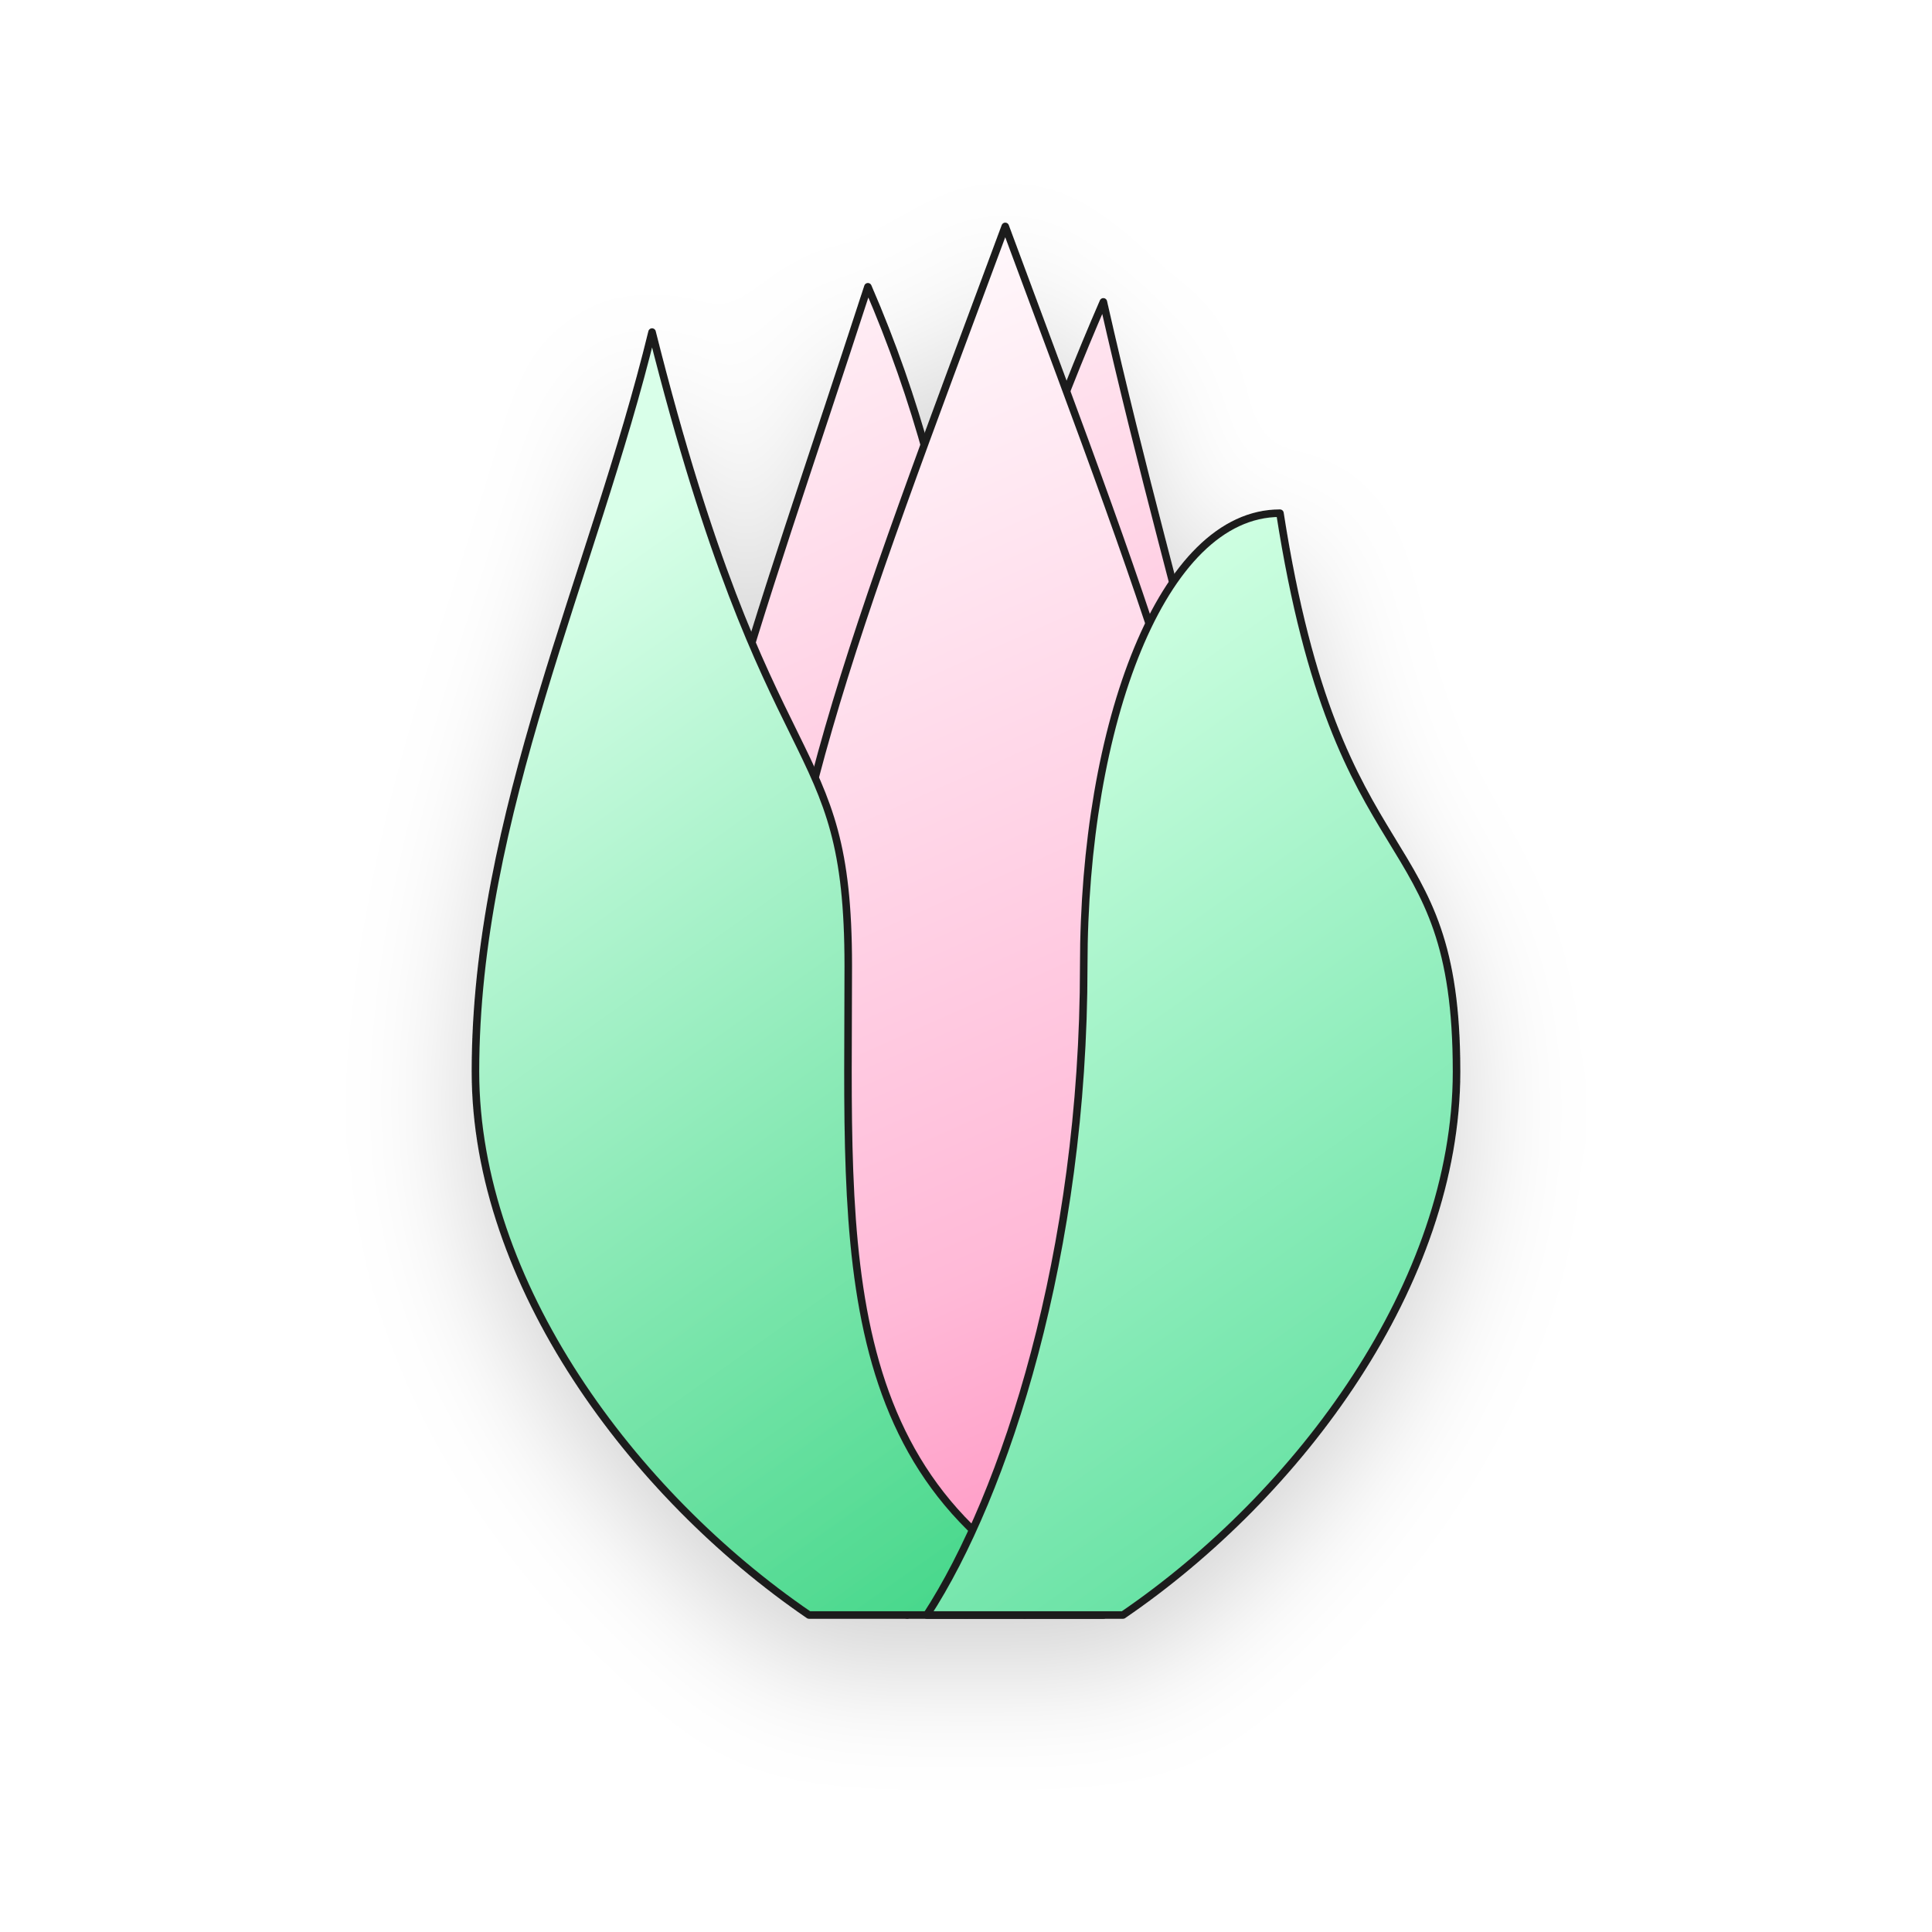
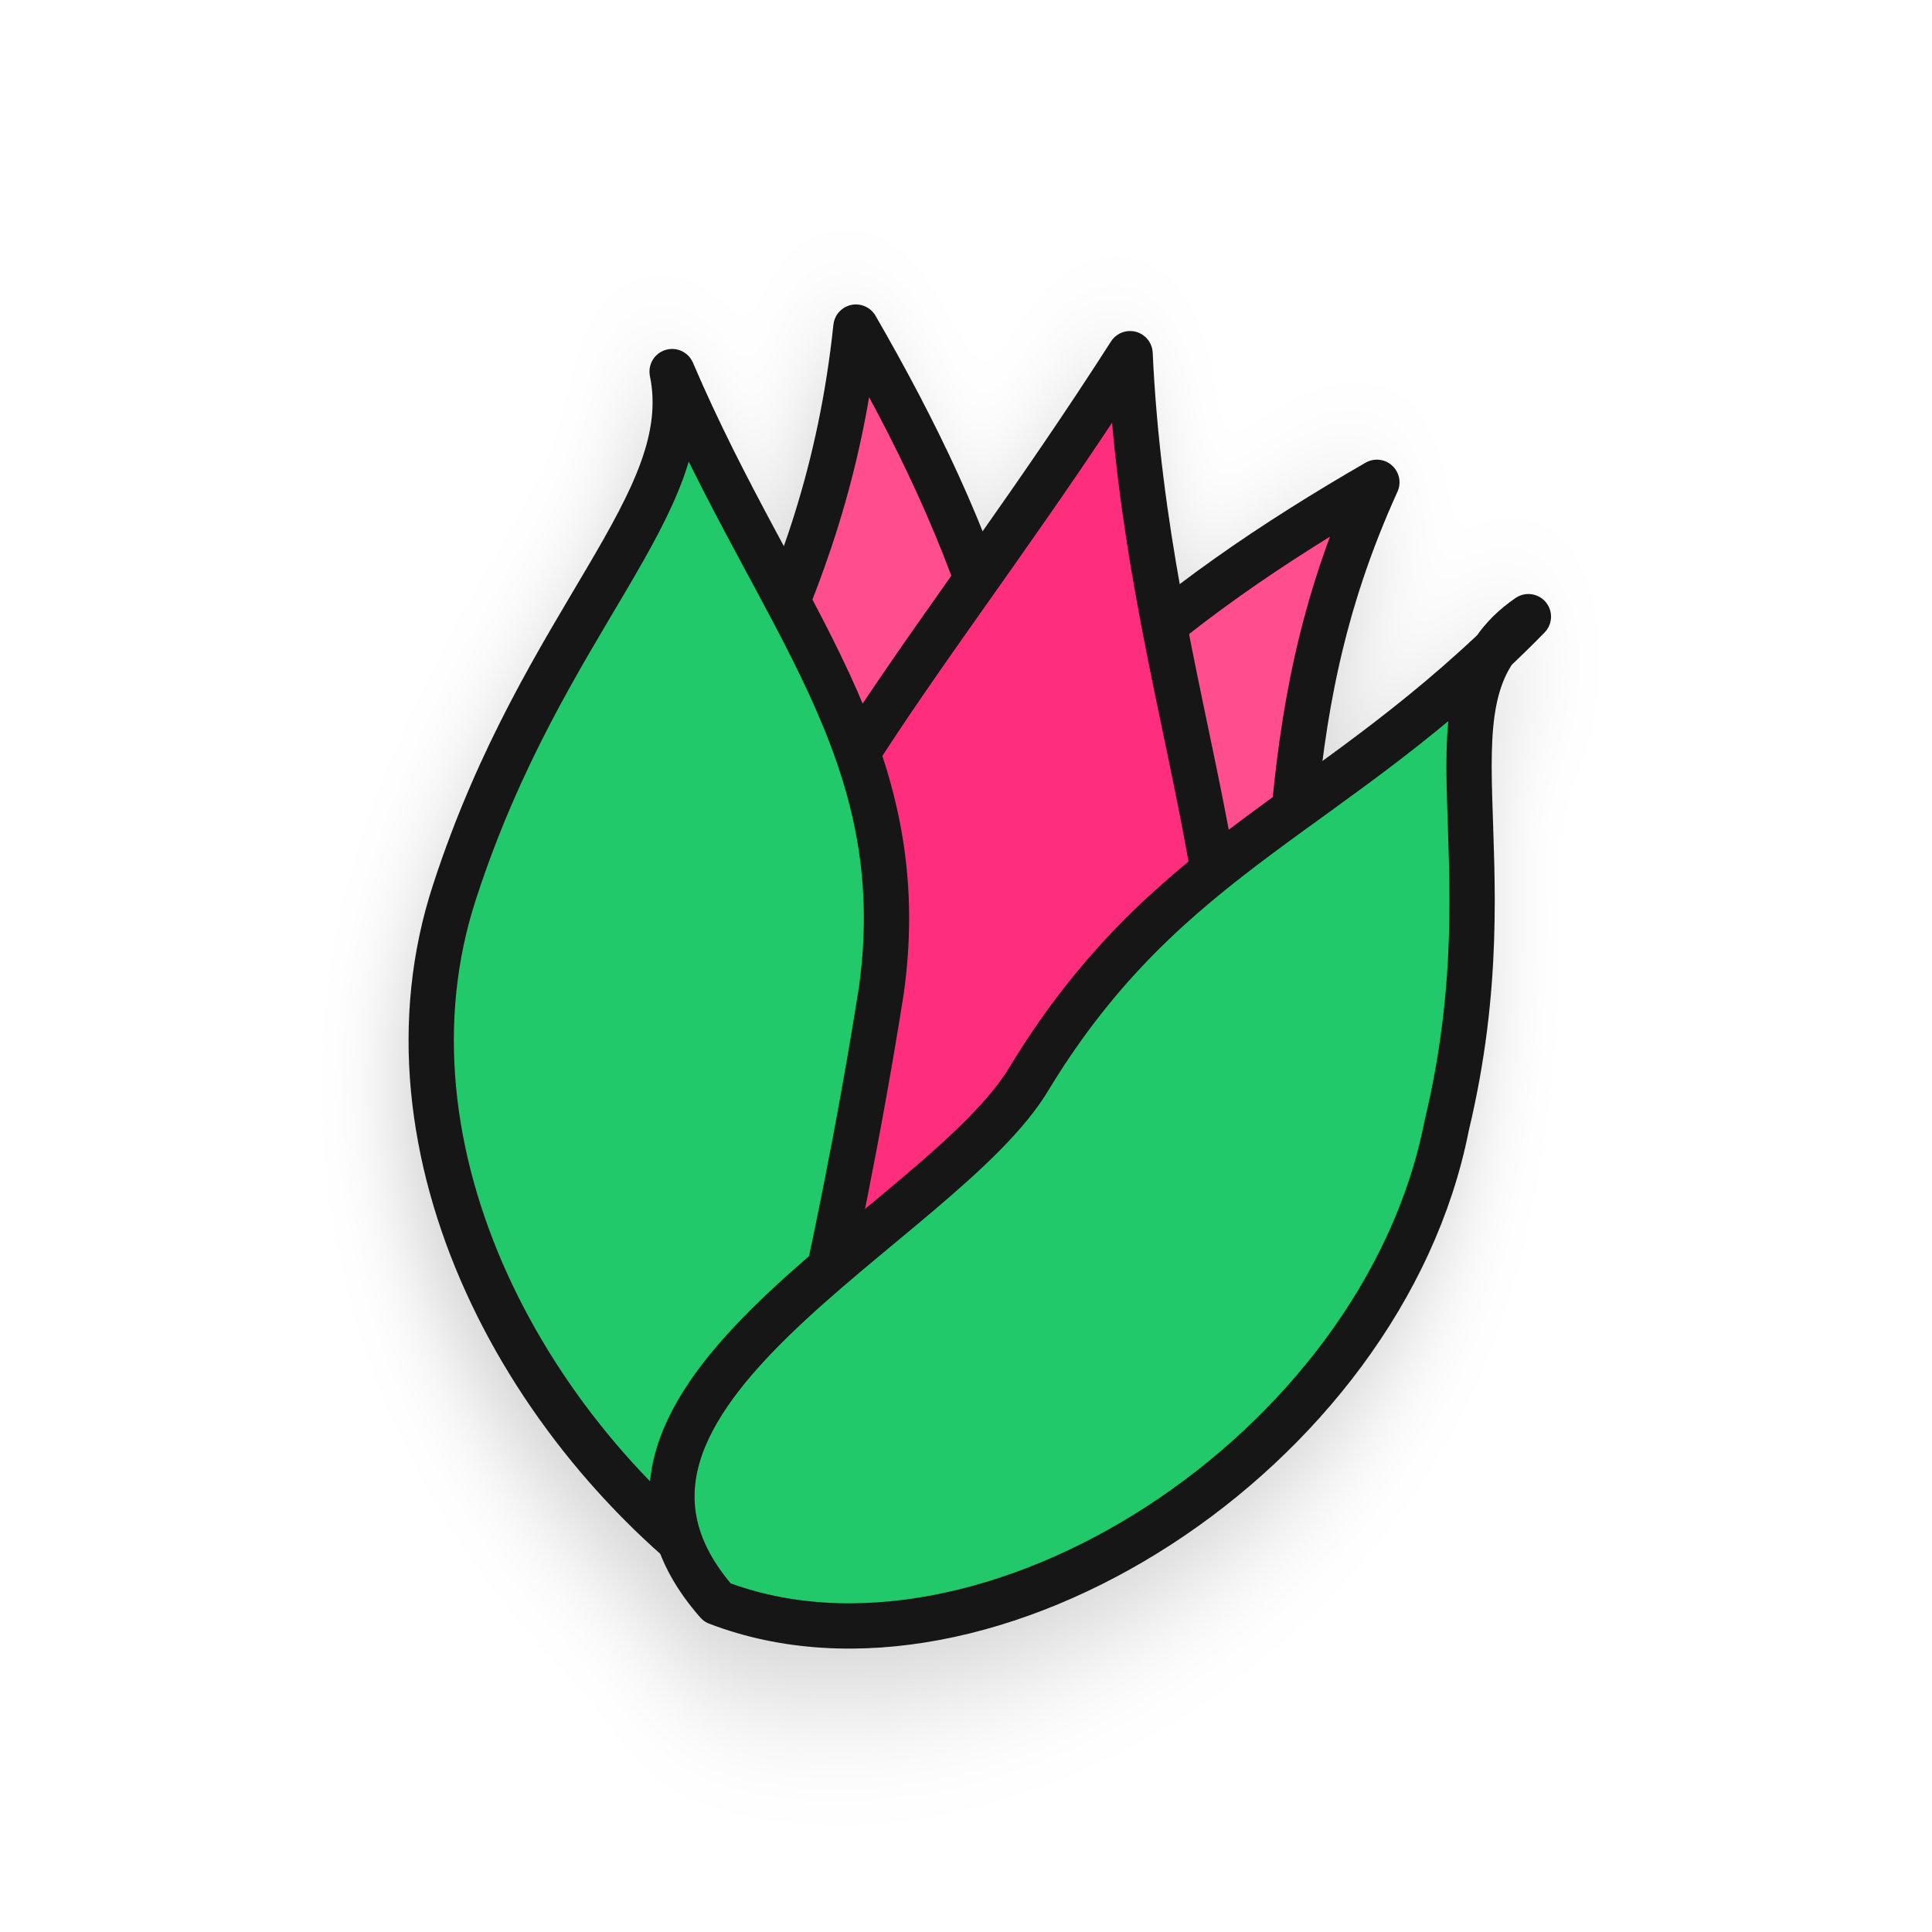
<svg xmlns="http://www.w3.org/2000/svg" viewBox="0 0 256 256" width="256" height="256" fill="none">
  <defs>
-     <linearGradient id="petalA" x1="70" y1="50" x2="150" y2="220" gradientUnits="userSpaceOnUse">
-       <stop offset="0" stop-color="#FFE6F0" />
-       <stop offset="0.55" stop-color="#FF9FC6" />
-       <stop offset="1" stop-color="#FF5A9B" />
-     </linearGradient>
-     <linearGradient id="petalB" x1="90" y1="46" x2="172" y2="222" gradientUnits="userSpaceOnUse">
-       <stop offset="0" stop-color="#FFF0F6" />
-       <stop offset="0.6" stop-color="#FFADD0" />
-       <stop offset="1" stop-color="#FF6AA7" />
-     </linearGradient>
-     <linearGradient id="petalC" x1="110" y1="44" x2="190" y2="224" gradientUnits="userSpaceOnUse">
-       <stop offset="0" stop-color="#FFF6FA" />
-       <stop offset="0.62" stop-color="#FFB9D7" />
-       <stop offset="1" stop-color="#FF79B2" />
-     </linearGradient>
-     <linearGradient id="leafL" x1="44" y1="96" x2="132" y2="220" gradientUnits="userSpaceOnUse">
-       <stop offset="0" stop-color="#D9FFE9" />
-       <stop offset="1" stop-color="#3ED585" />
-     </linearGradient>
-     <linearGradient id="leafR" x1="124" y1="96" x2="212" y2="220" gradientUnits="userSpaceOnUse">
-       <stop offset="0" stop-color="#CFFFE2" />
-       <stop offset="1" stop-color="#44D88F" />
-     </linearGradient>
    <filter id="softShadow" x="-20%" y="-20%" width="140%" height="140%">
-       <feDropShadow dx="0" dy="6" stdDeviation="8" flood-opacity="0.18" />
+       <feDropShadow dx="0" dy="6" stdDeviation="7" flood-opacity="0.18" />
    </filter>
  </defs>
-   <g stroke="#1F1F1F" stroke-width="1" stroke-linecap="round" stroke-linejoin="round" filter="url(#softShadow)">
-     <path d="M120.2 214                C102 196, 89 170, 89 144                C89 112, 99.4 86, 115 38                C128 68, 130.6 98, 130.6 130                C130.6 168, 125.4 198, 120.2 214 Z" fill="url(#petalB)" fillOpacity="1" />
-     <path d="M135.8 214                C154 196, 167 170, 167 144                C167 112, 156.6 86, 146.2 40                C133.2 70, 125.4 98, 125.4 130                C125.4 168, 130.6 198, 135.8 214 Z" fill="url(#petalB)" fillOpacity="1" />
-     <path d="M128 214                C109.8 198, 102 172, 102 148                C102 112, 112.4 86, 133.2 30                C154 86, 164.4 112, 164.4 148                C164.4 172, 146.2 198, 128 214 Z" fill="url(#petalC)" fillOpacity="1" />
-     <path d="M107.2 214                C83.8 198, 63 170, 63 142                C63 108, 78.6 76, 86.4 44                C102 106, 112.4 96, 112.4 128                C112.4 166, 109.8 198, 146.2 214 Z" fill="url(#leafL)" fillOpacity="1" />
-     <path d="M148.8 214                C172.2 198, 193 170, 193 142                C193 108, 177.4 118, 169.6 68                C154 68, 143.6 96, 143.6 128                C143.6 166, 133.2 198, 122.8 214 Z" fill="url(#leafR)" fillOpacity="1" />
+   <g transform="rotate(15 128 128)">
+     <g filter="url(#softShadow)" stroke="#141414" stroke-width="6" stroke-linecap="round" stroke-linejoin="round">
+       <path d="M124 216                C98 202, 82 176, 84 144                C86 110, 98 88, 92 50                C114 72, 134 98, 136 132                C138 170, 132 202, 124 216 Z" fill="#FF4D8D" />
+       <path d="M132 216                C158 202, 174 176, 172 144                C170 110, 158 88, 164 52                C142 74, 122 100, 120 132                C118 170, 124 202, 132 216 Z" fill="#FF4D8D" />
+       <path d="M128 216                C108 202, 96 176, 98 150                C100 112, 114 88, 128 44                C142 88, 166 112, 168 150                C170 176, 148 202, 128 216 Z" fill="#FF2F7D" />
+       <path d="M122 216                C88 204, 58 172, 60 136                C62 98, 78 78, 70 62                C92 90, 114 102, 118 134                C122 172, 122 204, 122 216 Z" fill="#22C96A" />
+       <path d="M118 218                C156 222, 198 176, 195 132                C194 94, 176 78, 188 64                C170 96, 150 106, 140 140                C134 162, 88 198, 118 218 Z" fill="#22C96A" />
+     </g>
  </g>
</svg>
